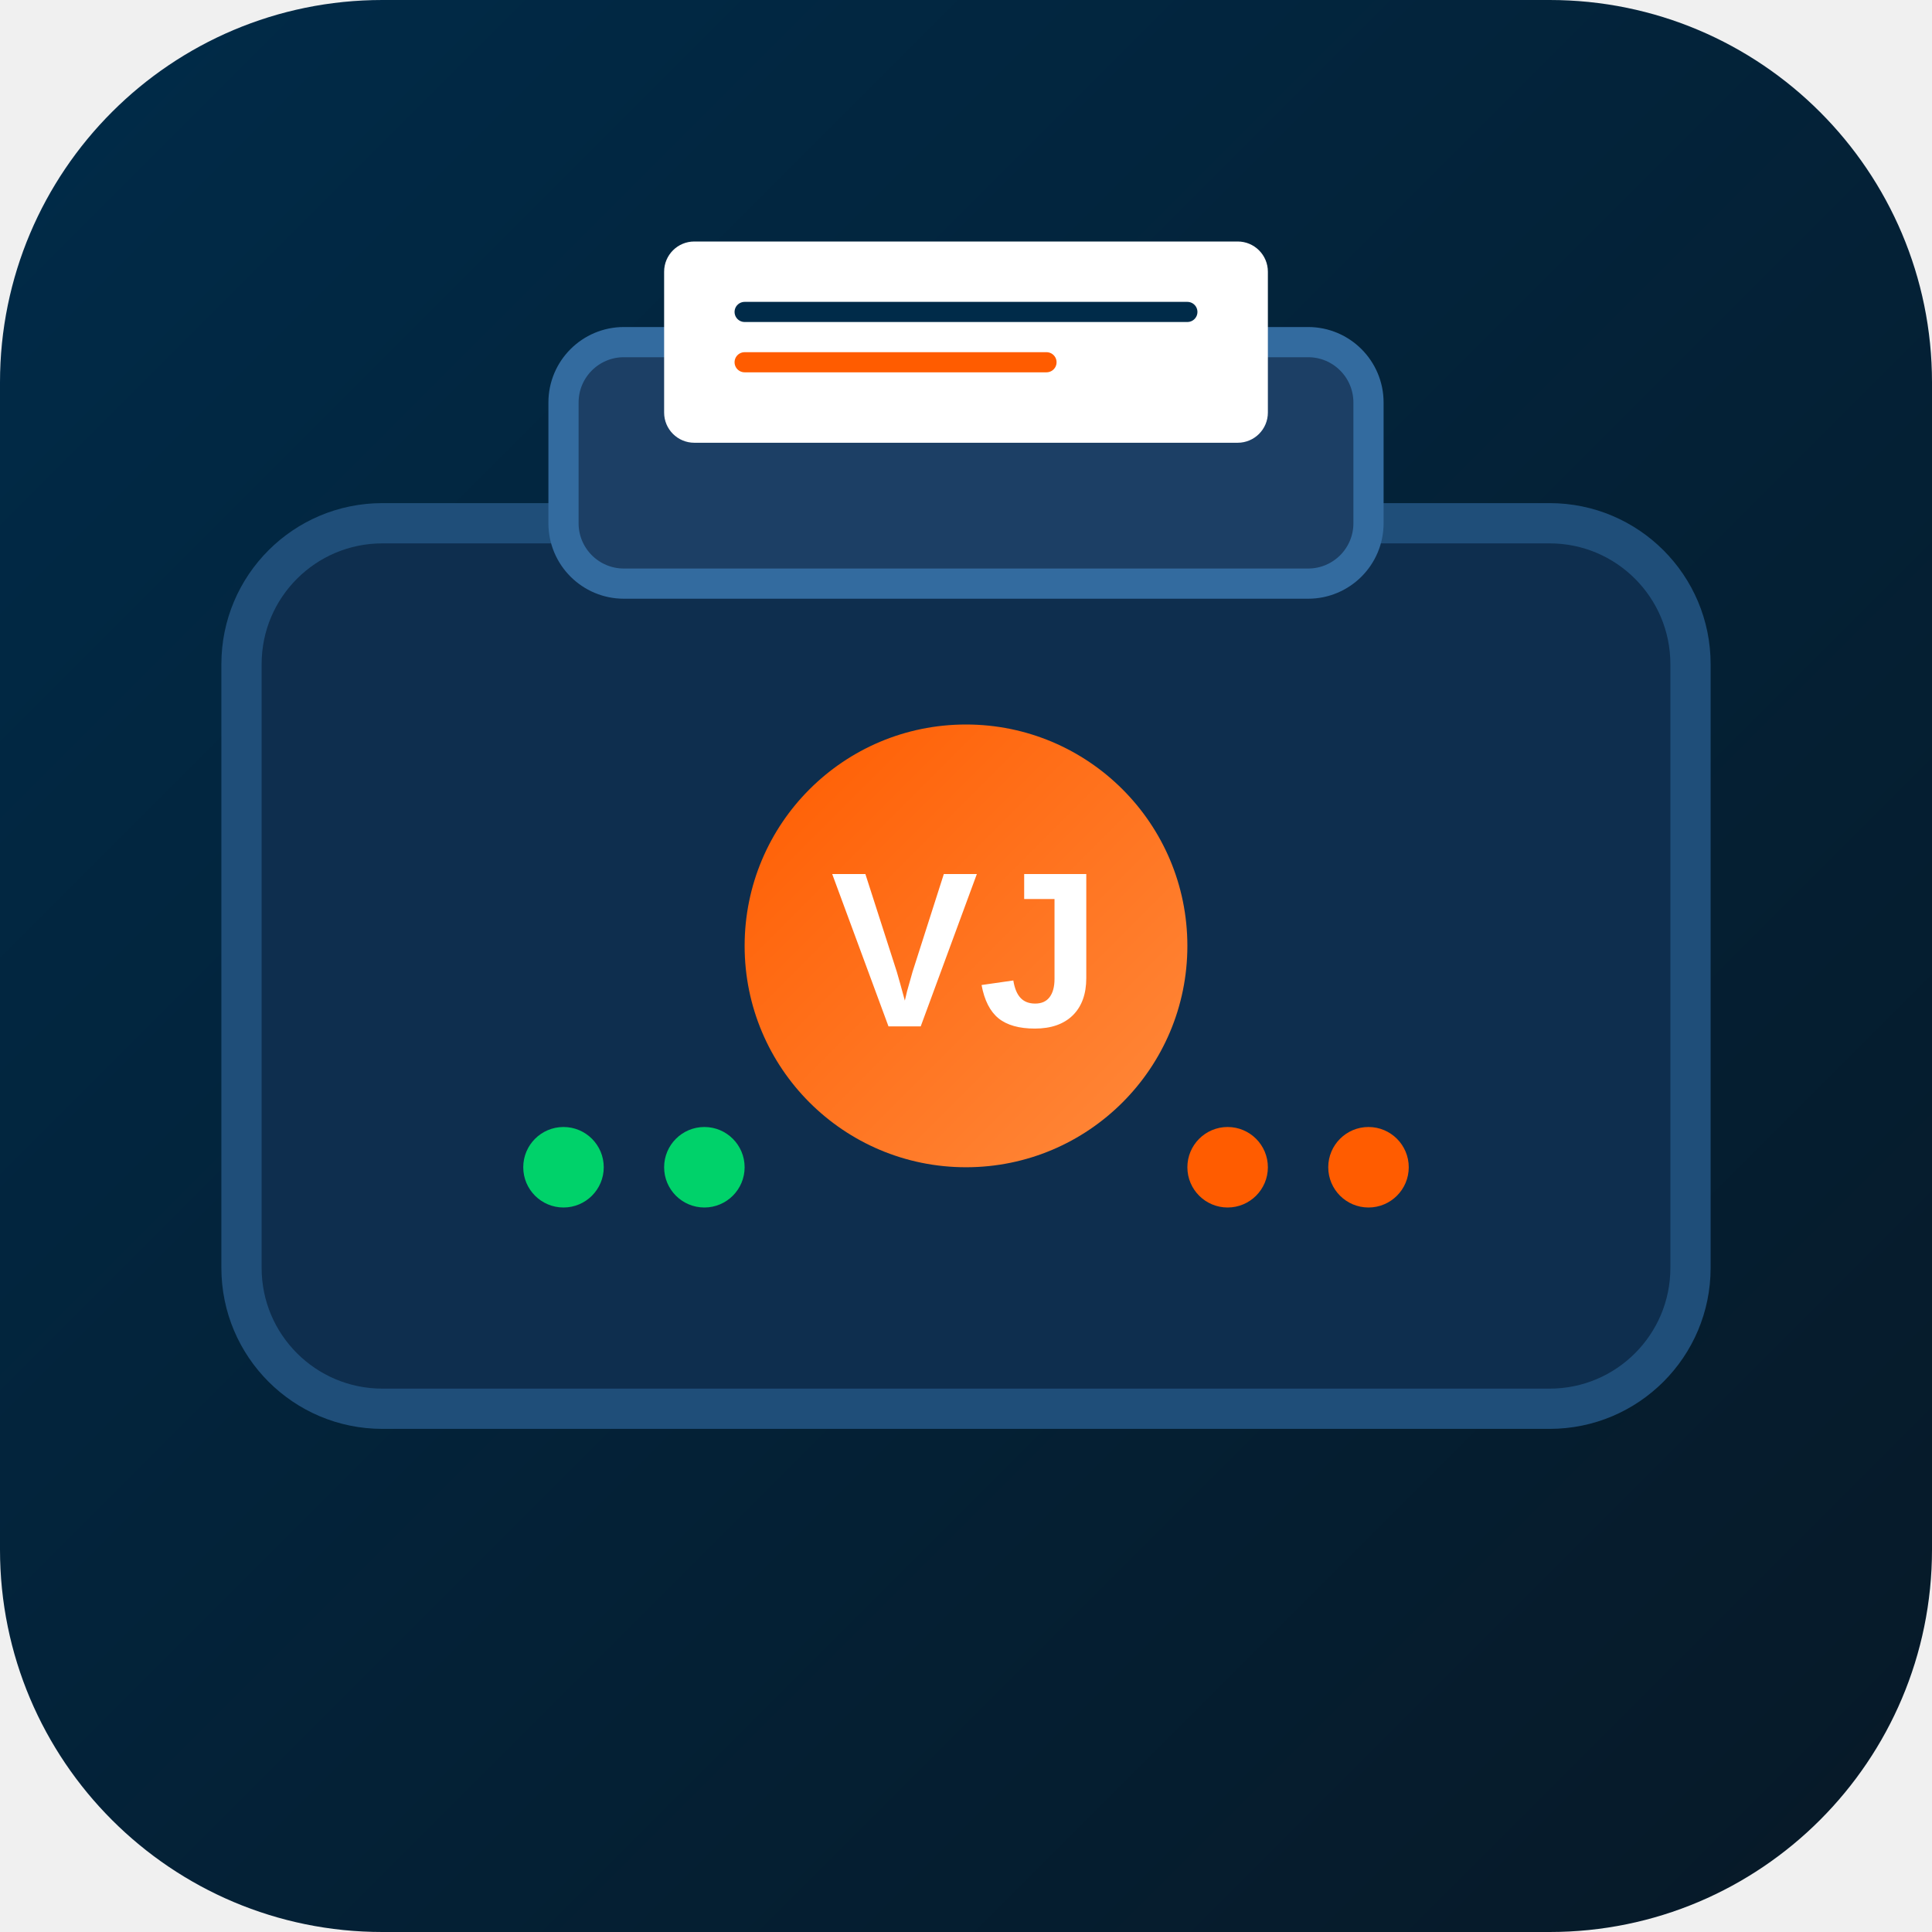
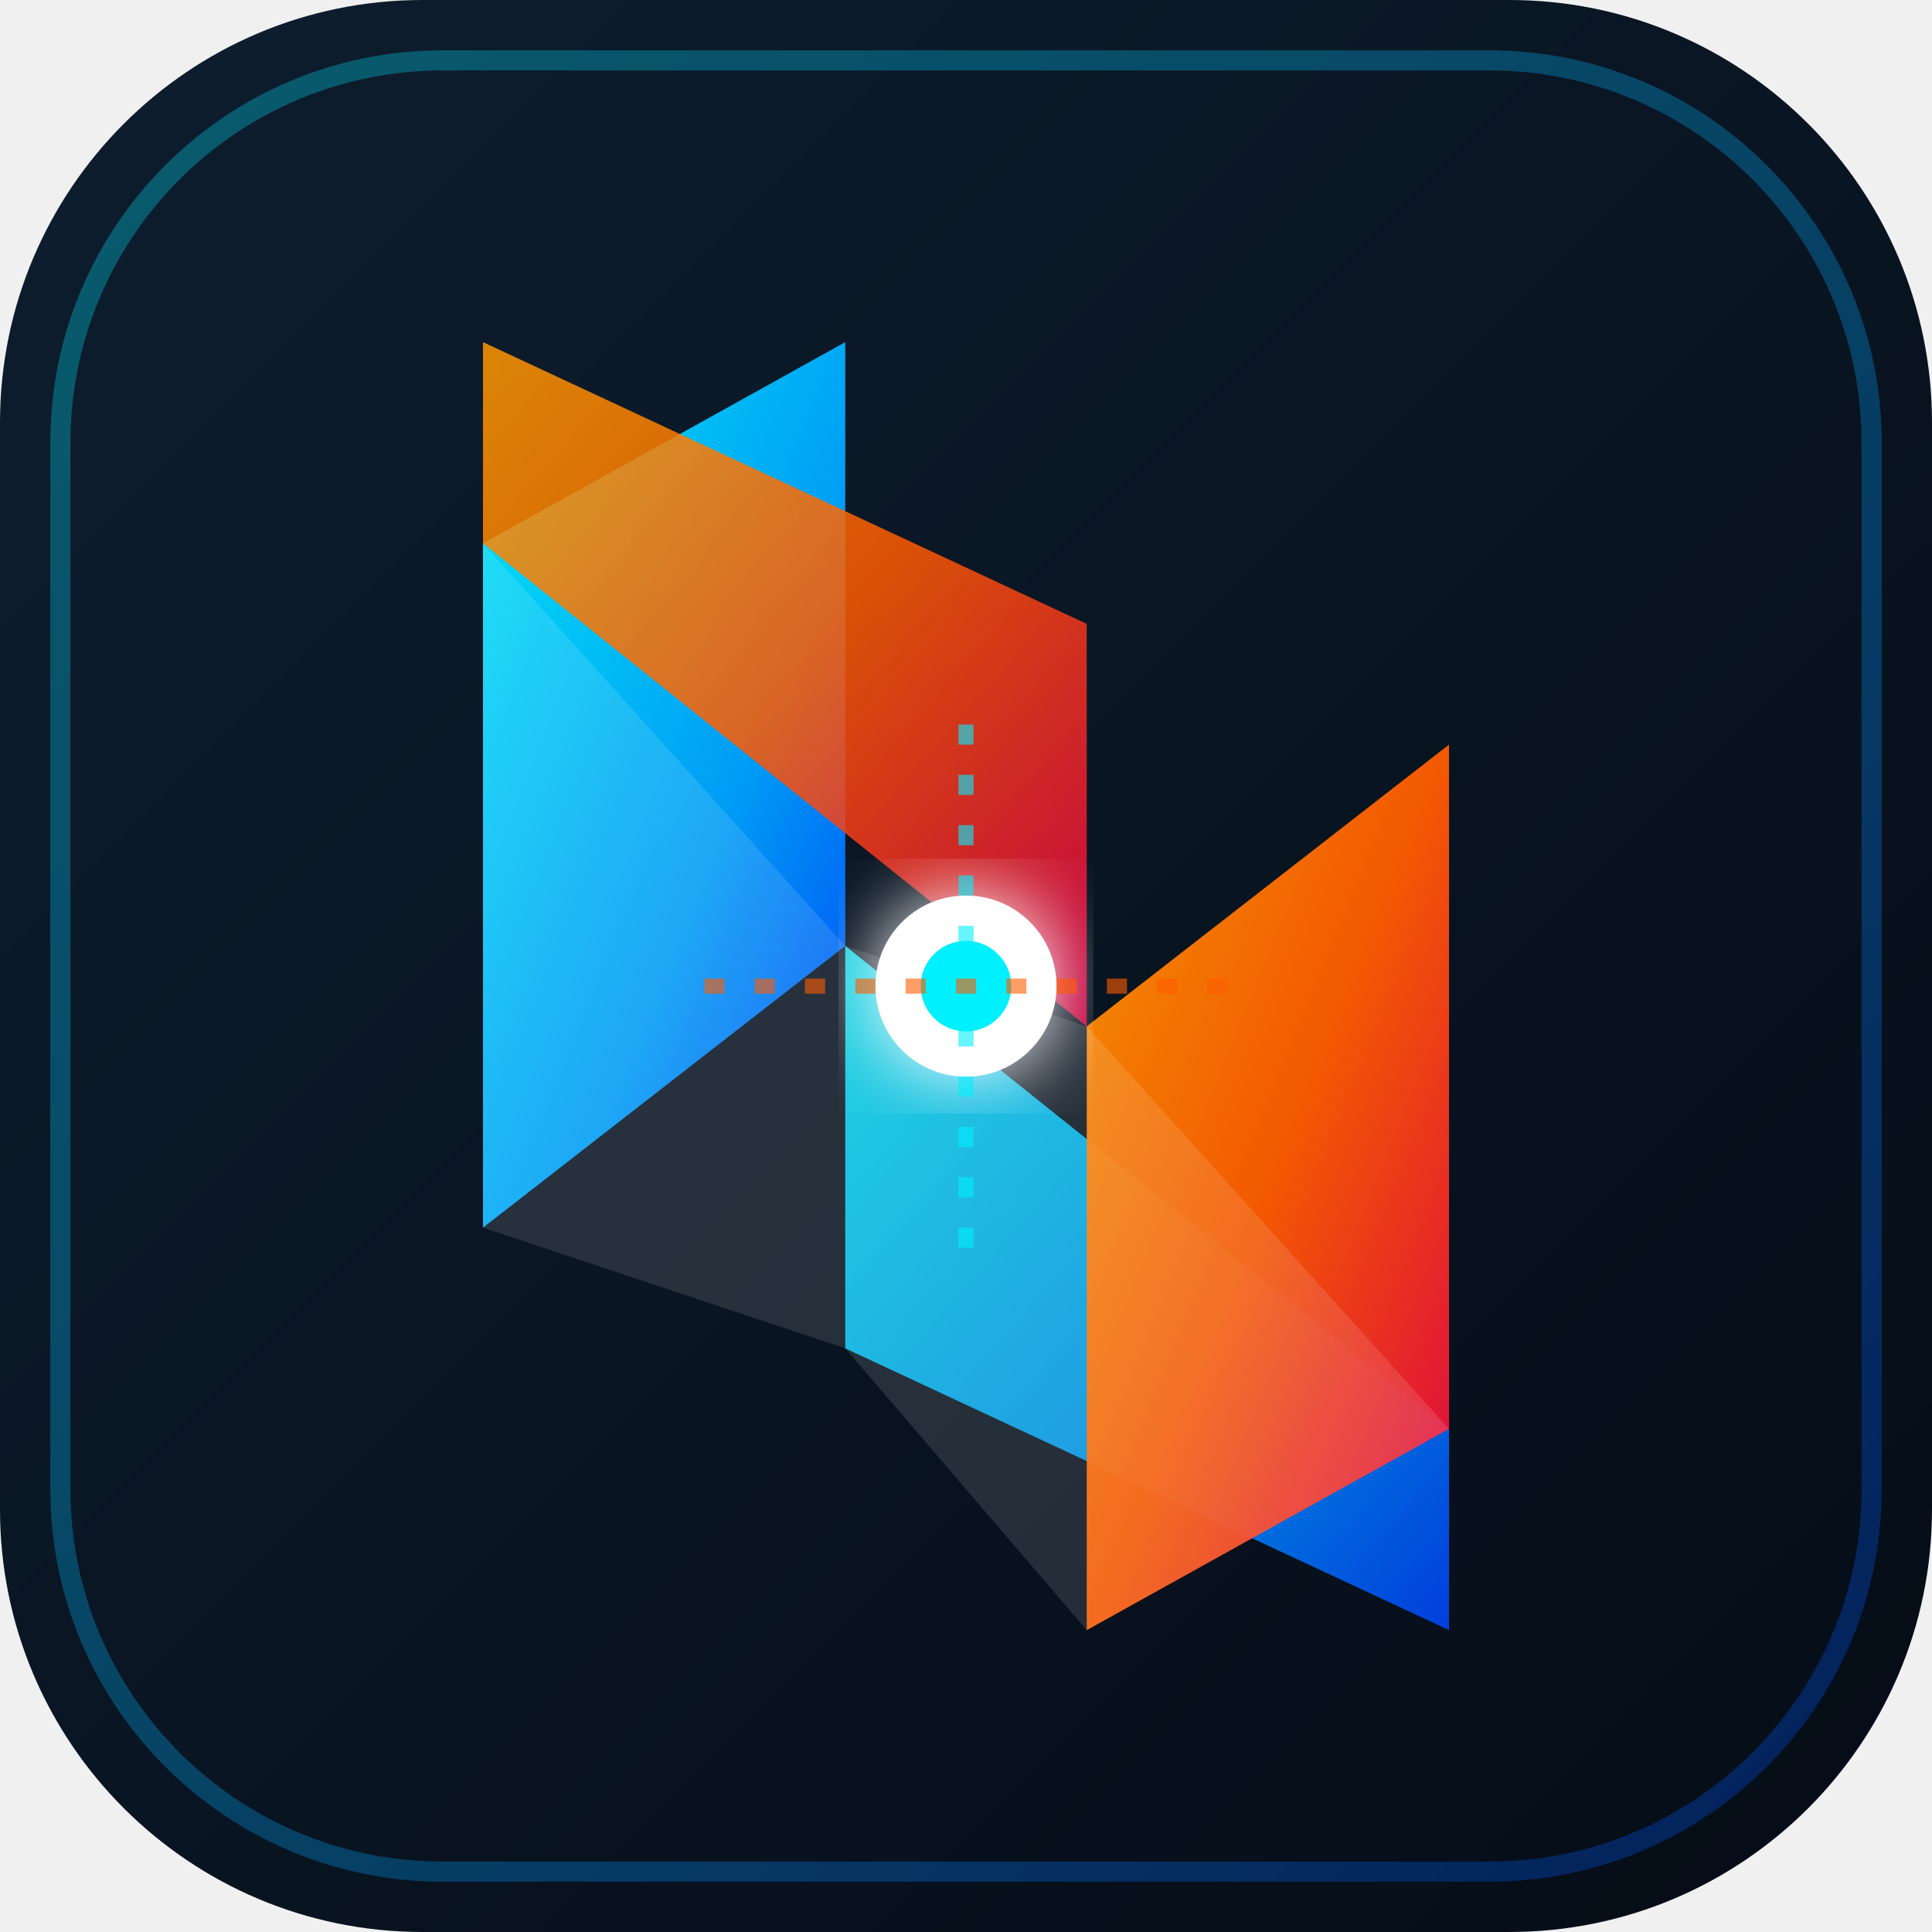
<svg xmlns="http://www.w3.org/2000/svg" viewBox="0 0 192 192" width="192" height="192">
  <defs>
-     <linearGradient id="vjGrad" x1="0%" y1="0%" x2="100%" y2="100%">
-       <stop offset="0%" stop-color="#002B49" />
-       <stop offset="100%" stop-color="#071927" />
+     <linearGradient id="bgGrad" x1="0%" y1="0%" x2="100%" y2="100%">
+       <stop offset="0%" stop-color="#0E1E2F" />
+       <stop offset="100%" stop-color="#050C16" />
    </linearGradient>
-     <linearGradient id="accentGrad" x1="0%" y1="0%" x2="100%" y2="100%">
-       <stop offset="0%" stop-color="#FF5C00" />
-       <stop offset="100%" stop-color="#FF8A3D" />
+     <linearGradient id="cyanGrad" x1="0%" y1="0%" x2="100%" y2="100%">
+       <stop offset="0%" stop-color="#00F0FF" />
+       <stop offset="60%" stop-color="#00A3FF" />
+       <stop offset="100%" stop-color="#0047FF" />
    </linearGradient>
+     <linearGradient id="amberGrad" x1="0%" y1="0%" x2="100%" y2="100%">
+       <stop offset="0%" stop-color="#FF9900" />
+       <stop offset="50%" stop-color="#FF5C00" />
+       <stop offset="100%" stop-color="#E60049" />
+     </linearGradient>
+     <filter id="glow" x="-20%" y="-20%" width="140%" height="140%">
+       <feGaussianBlur stdDeviation="4" result="blur" />
+       <feComposite in="SourceGraphic" in2="blur" operator="over" />
+     </filter>
  </defs>
-   <rect width="192" height="192" rx="38" fill="url(#vjGrad)" />
-   <rect x="24" y="52" width="144" height="88" rx="14" fill="#0E2E4E" stroke="#1F4E79" stroke-width="4" />
-   <rect x="56" y="34" width="80" height="24" rx="6" fill="#1C3F65" stroke="#336B9F" stroke-width="3" />
-   <rect x="66" y="24" width="60" height="20" rx="3" fill="#FFFFFF" />
-   <line x1="74" y1="31" x2="118" y2="31" stroke="#002B49" stroke-width="2" stroke-linecap="round" />
-   <line x1="74" y1="36" x2="104" y2="36" stroke="#FF5C00" stroke-width="2" stroke-linecap="round" />
-   <circle cx="96" cy="94" r="22" fill="url(#accentGrad)" />
-   <text x="96" y="102" font-family="Arial, sans-serif" font-weight="900" font-size="22" fill="#FFFFFF" text-anchor="middle">VJ</text>
-   <circle cx="56" cy="116" r="4" fill="#00D26A" />
-   <circle cx="70" cy="116" r="4" fill="#00D26A" />
-   <circle cx="122" cy="116" r="4" fill="#FF5C00" />
-   <circle cx="136" cy="116" r="4" fill="#FF5C00" />
+   <rect width="192" height="192" rx="42" fill="url(#bgGrad)" />
+   <rect x="6" y="6" width="180" height="180" rx="38" fill="none" stroke="url(#cyanGrad)" stroke-width="2" stroke-opacity="0.3" />
+   <path d="M 48 54 L 84 34 L 84 94 L 48 122 Z" fill="url(#cyanGrad)" opacity="0.95" />
+   <path d="M 84 94 L 144 142 L 144 162 L 84 134 Z" fill="url(#cyanGrad)" opacity="0.85" />
+   <path d="M 144 142 L 108 162 L 108 102 L 144 74 Z" fill="url(#amberGrad)" opacity="0.95" />
+   <path d="M 108 102 L 48 54 L 48 34 L 108 62 Z" fill="url(#amberGrad)" opacity="0.85" />
+   <path d="M 48 54 L 84 94 L 108 102 L 144 142 L 108 162 L 84 134 L 48 122 Z" fill="#FFFFFF" fill-opacity="0.12" />
+   <circle cx="96" cy="98" r="9" fill="#FFFFFF" filter="url(#glow)" />
+   <circle cx="96" cy="98" r="4.5" fill="#00F0FF" />
+   <line x1="96" y1="72" x2="96" y2="124" stroke="#00F0FF" stroke-width="1.5" stroke-opacity="0.6" stroke-dasharray="2 3" />
+   <line x1="70" y1="98" x2="122" y2="98" stroke="#FF5C00" stroke-width="1.5" stroke-opacity="0.6" stroke-dasharray="2 3" />
</svg>
